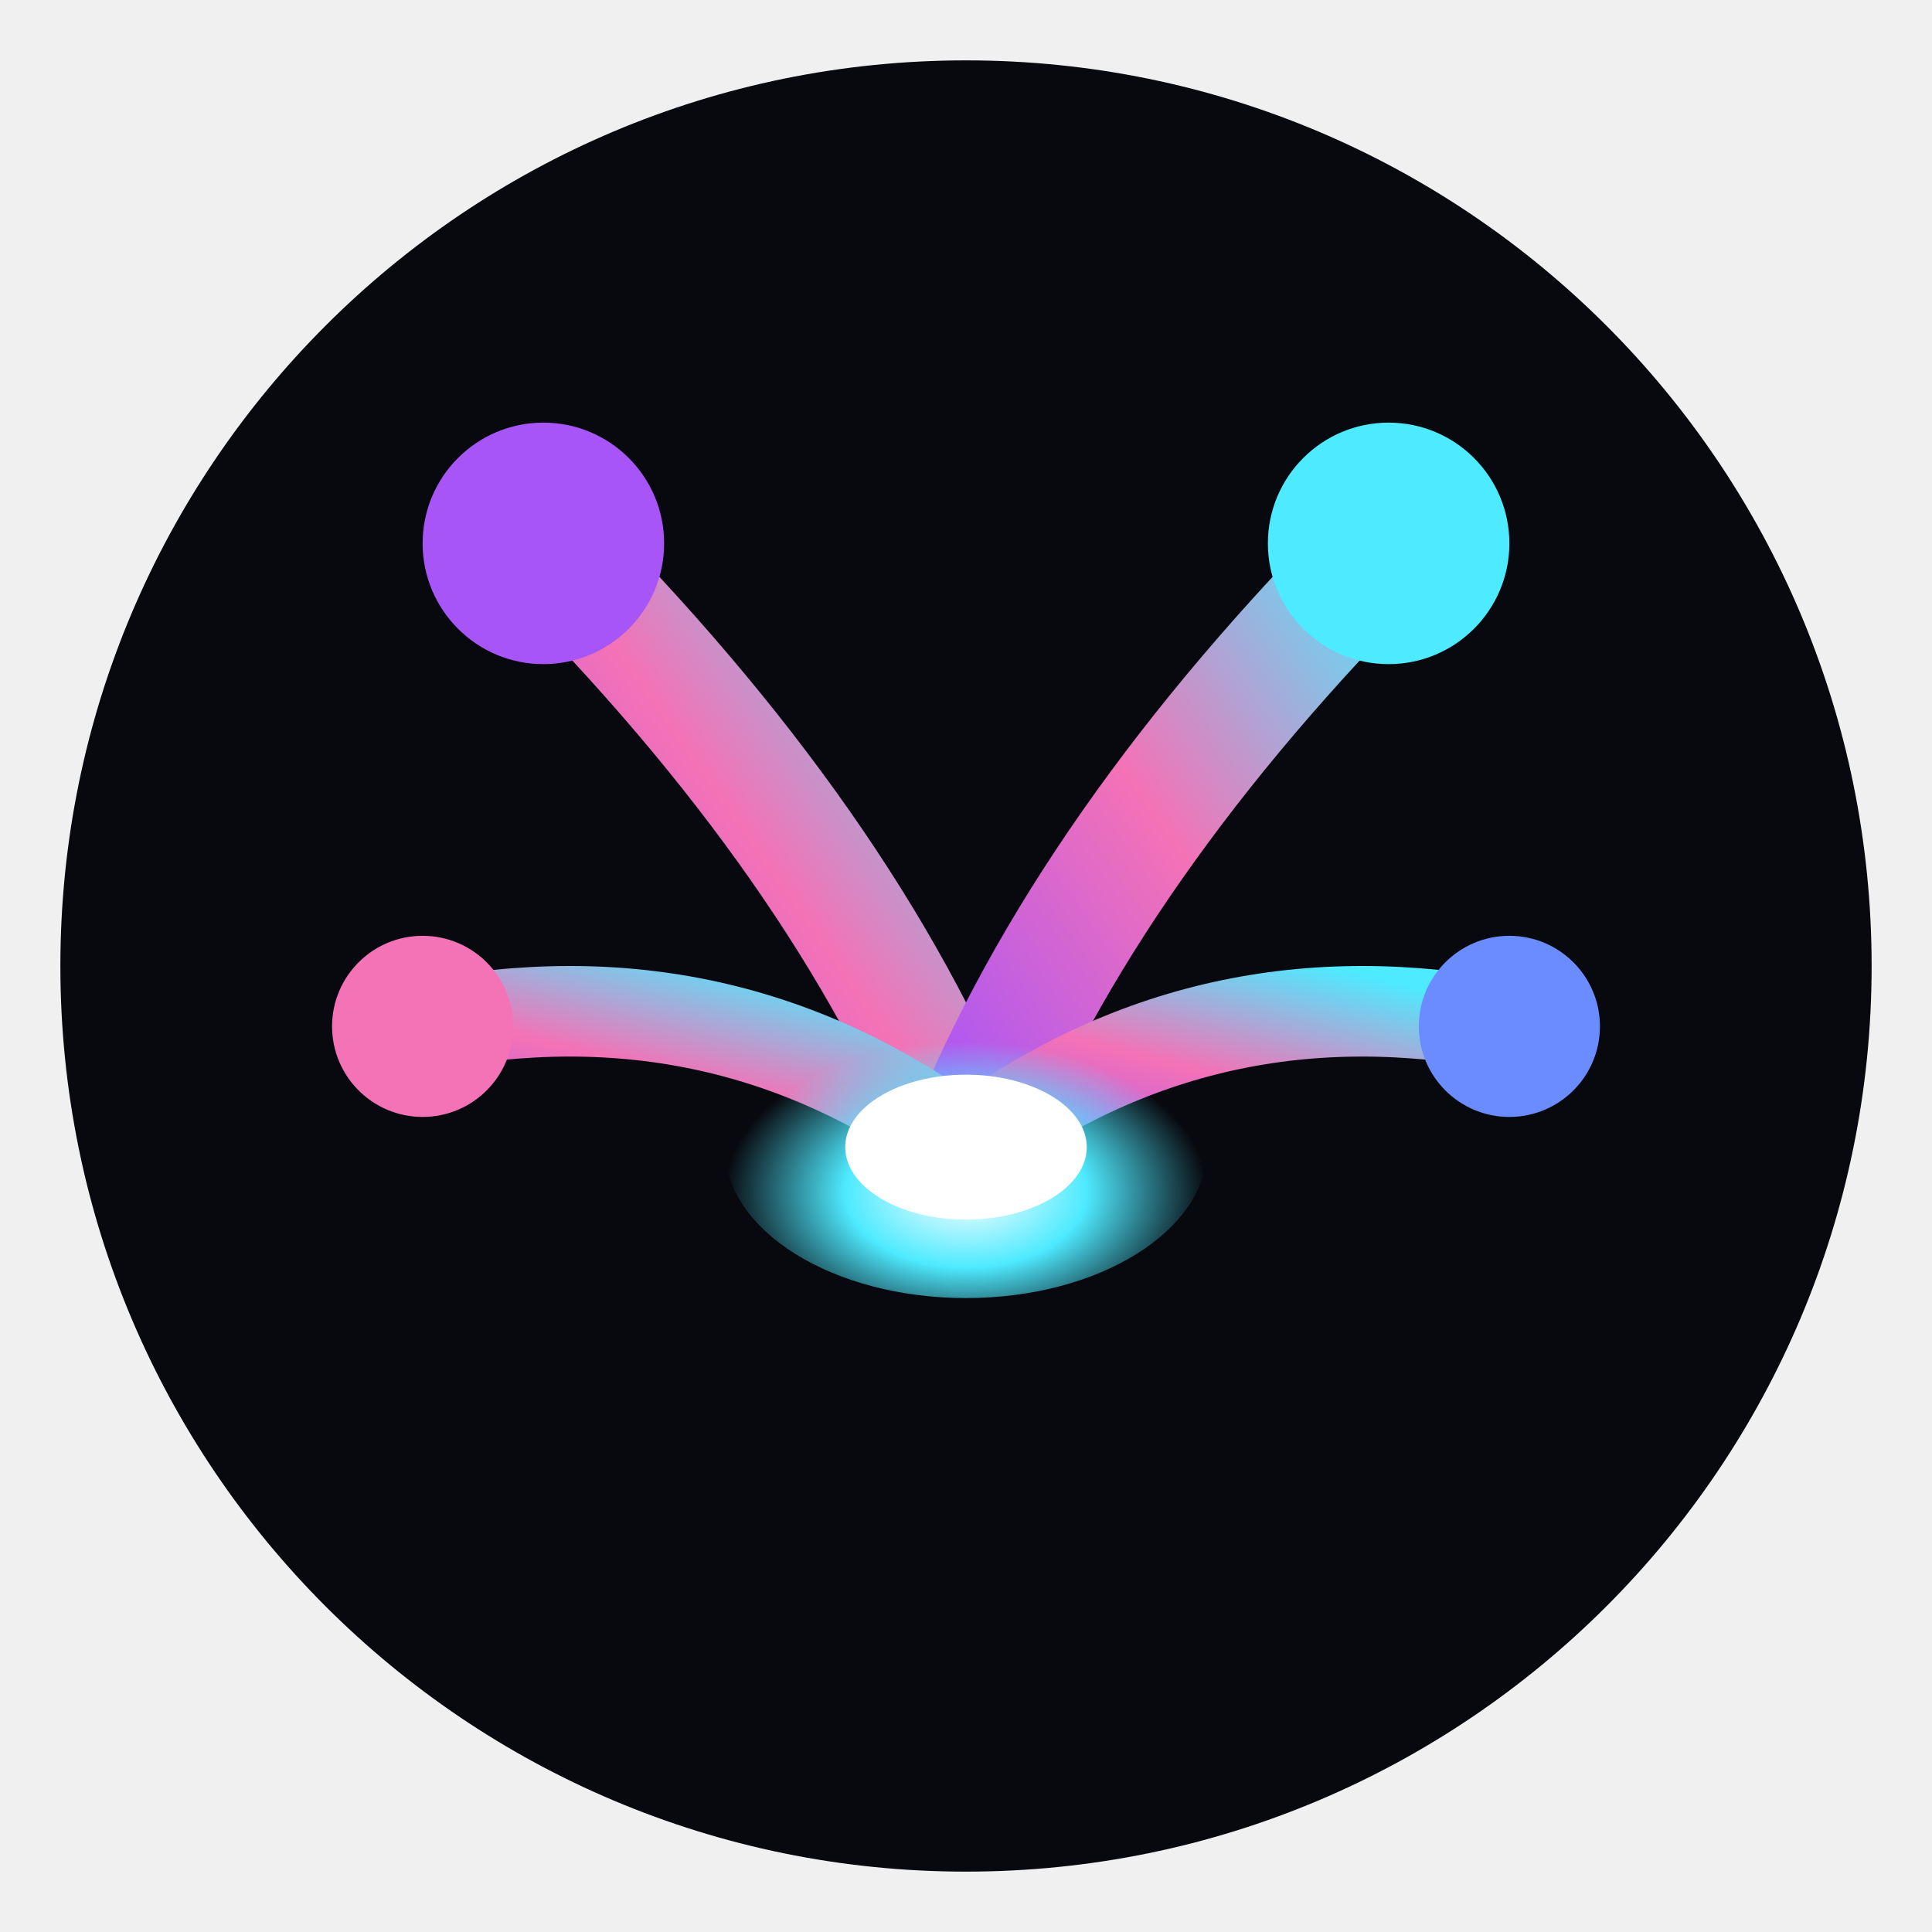
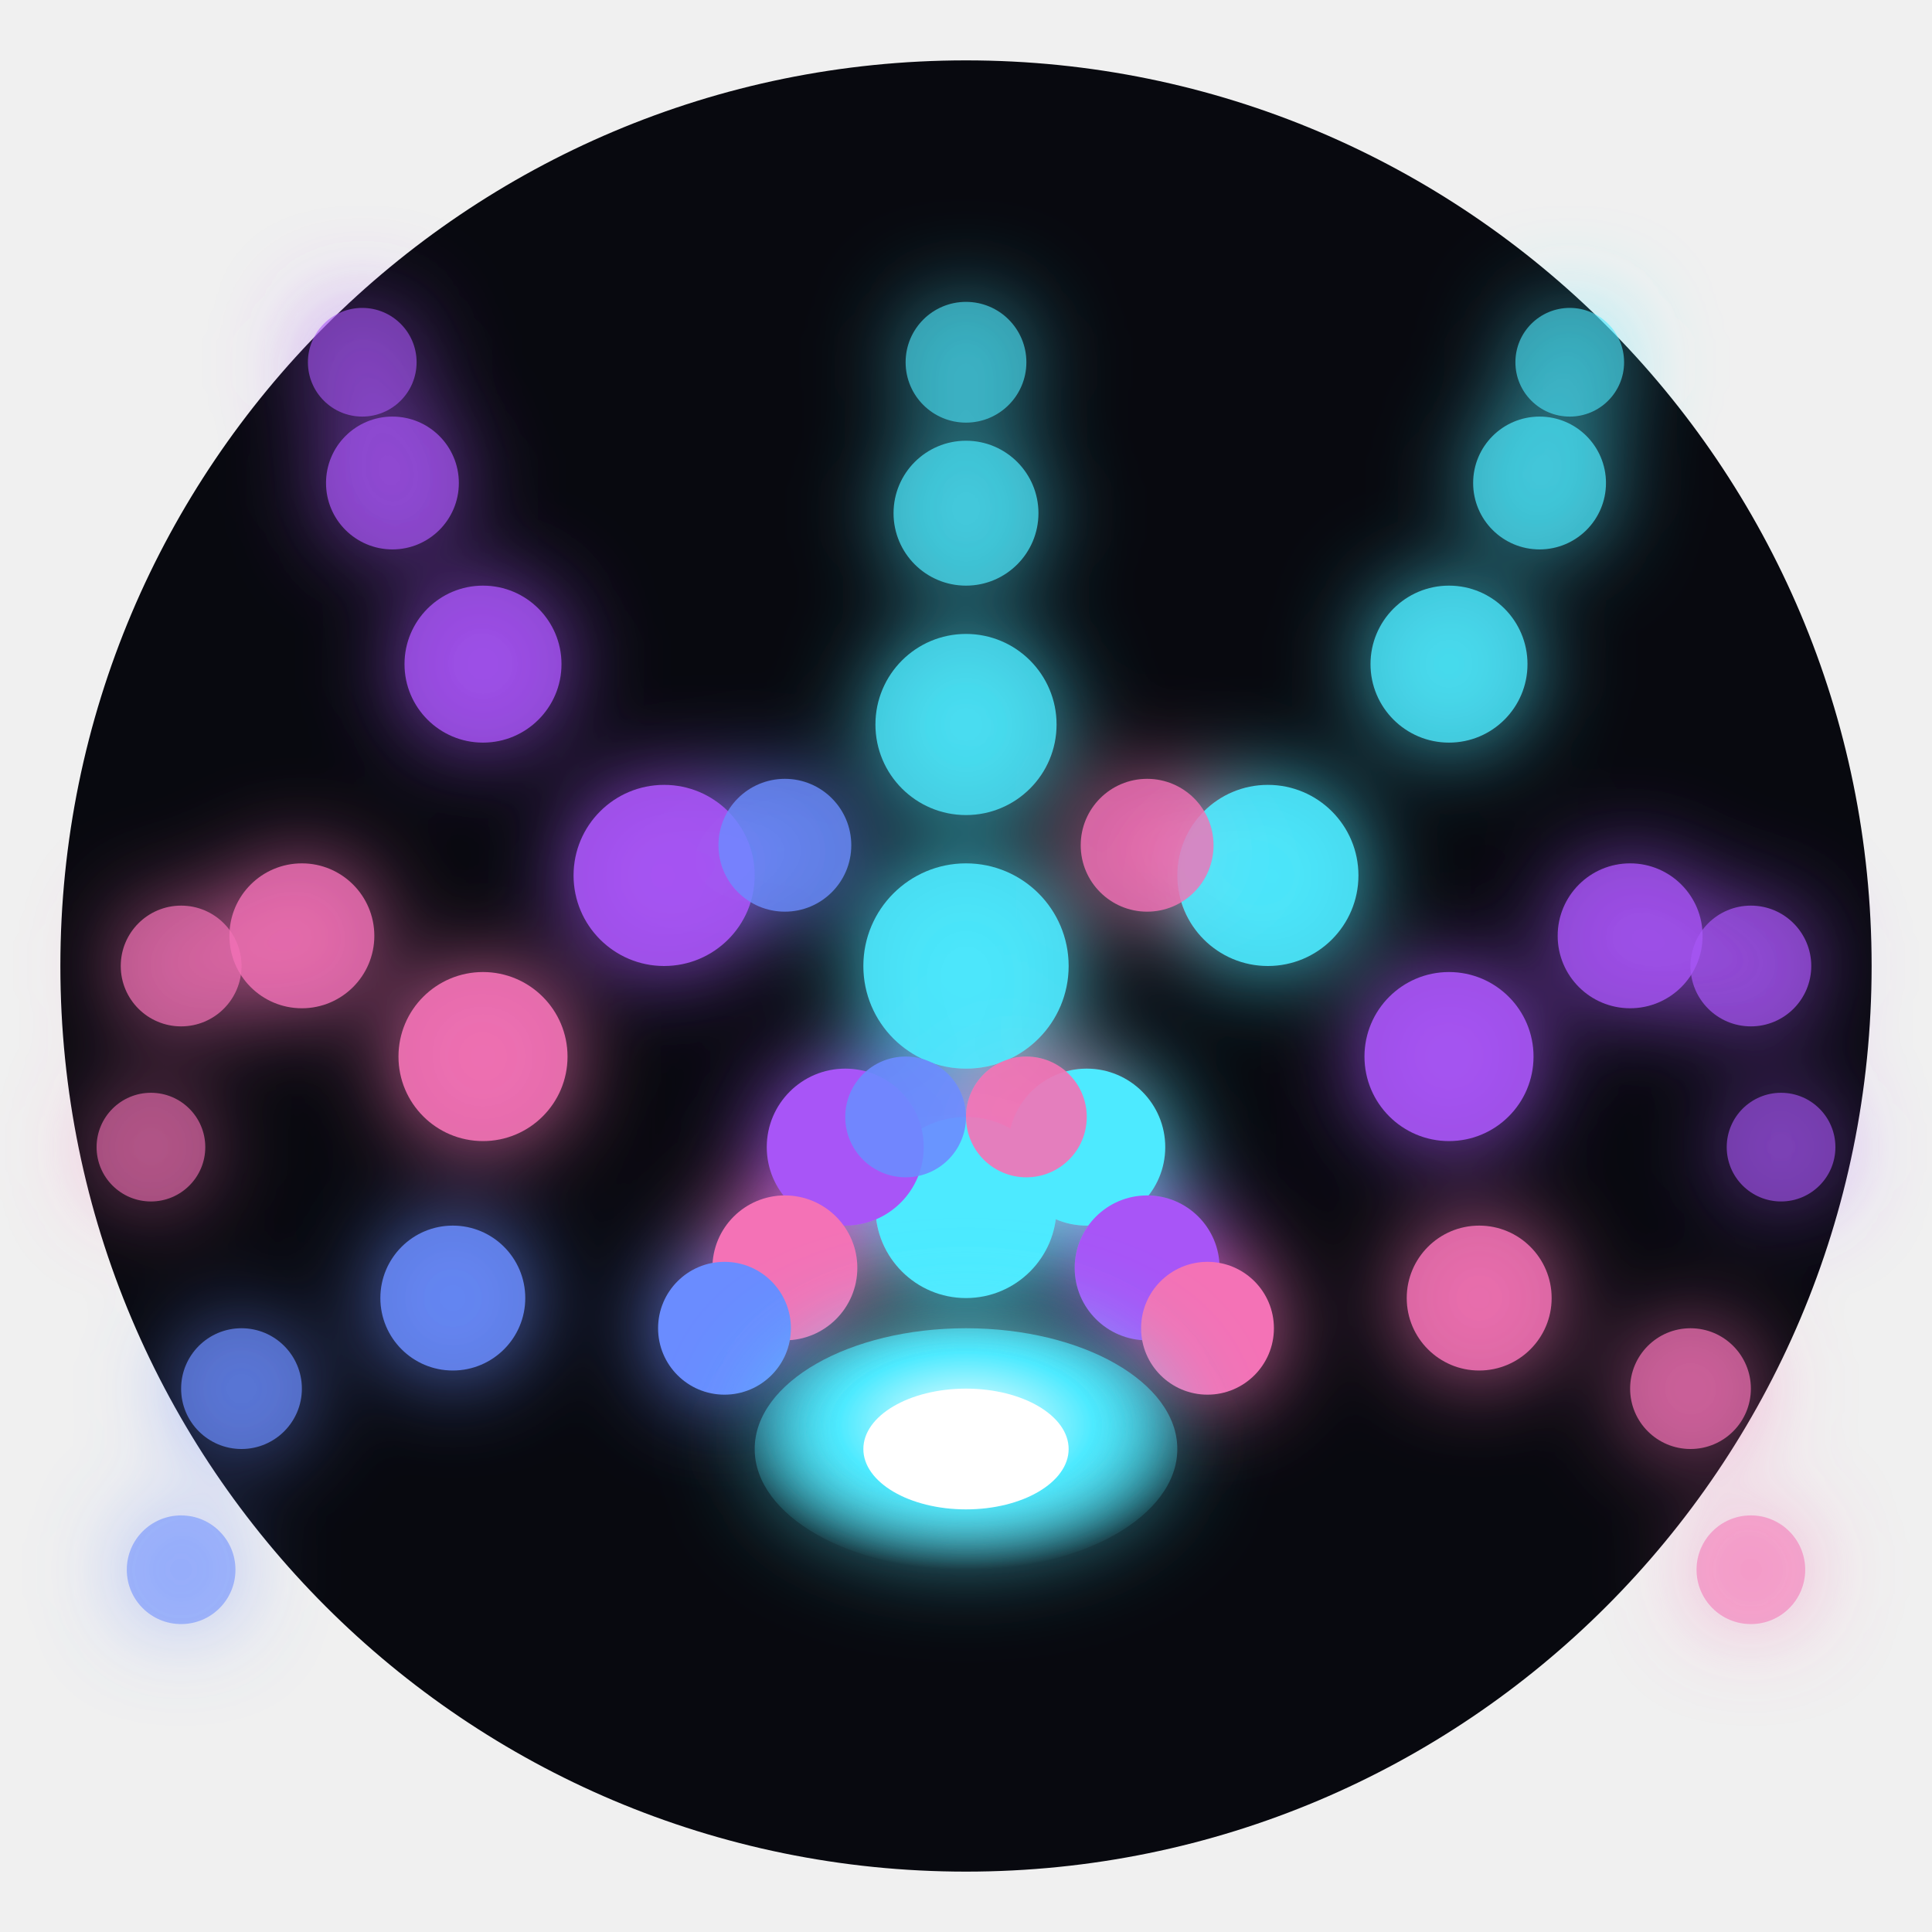
<svg xmlns="http://www.w3.org/2000/svg" viewBox="0 0 32 32" width="32" height="32">
  <defs>
-     <linearGradient id="aurora-icon" x1="0%" y1="100%" x2="100%" y2="0%">
-       <stop offset="0%" stop-color="#a855f7" />
-       <stop offset="50%" stop-color="#f472b6" />
-       <stop offset="100%" stop-color="#4eeaff" />
-     </linearGradient>
-     <radialGradient id="core-icon" cx="50%" cy="65%" r="50%">
+     <filter id="glow" x="-50%" y="-50%" width="200%" height="200%">
+       <feGaussianBlur stdDeviation="0.8" result="blur" />
+       <feMerge>
+         <feMergeNode in="blur" />
+         <feMergeNode in="SourceGraphic" />
+       </feMerge>
+     </filter>
+     <radialGradient id="core" cx="50%" cy="40%" r="60%">
      <stop offset="0%" stop-color="#fff" />
      <stop offset="50%" stop-color="#4eeaff" />
      <stop offset="100%" stop-color="#4eeaff" stop-opacity="0" />
    </radialGradient>
  </defs>
  <circle cx="16" cy="16" r="15" fill="#08090f" />
-   <g stroke="url(#aurora-icon)" fill="none" stroke-linecap="round">
-     <path d="M16 19 Q14 14 9 9" stroke-width="2" />
-     <path d="M16 19 Q18 14 23 9" stroke-width="2" />
-     <path d="M16 19 Q12 16 7 17" stroke-width="1.5" />
-     <path d="M16 19 Q20 16 25 17" stroke-width="1.5" />
-     <path d="M16 19 Q16 22 16 25" stroke-width="1.5" />
+   <g filter="url(#glow)">
+     <circle cx="16" cy="20" r="1.5" fill="#4eeaff" />
+     <circle cx="16" cy="16" r="1.7" fill="#4eeaff" opacity="0.9" />
+     <circle cx="16" cy="12" r="1.5" fill="#4eeaff" opacity="0.8" />
+     <circle cx="16" cy="8.5" r="1.2" fill="#4eeaff" opacity="0.7" />
+     <circle cx="16" cy="6" r="1" fill="#4eeaff" opacity="0.6" />
+     <circle cx="14" cy="19" r="1.3" fill="#a855f7" />
+     <circle cx="11" cy="14.5" r="1.5" fill="#a855f7" opacity="0.9" />
+     <circle cx="8" cy="11" r="1.3" fill="#a855f7" opacity="0.8" />
+     <circle cx="6.5" cy="8" r="1.1" fill="#a855f7" opacity="0.7" />
+     <circle cx="6" cy="6" r="0.9" fill="#a855f7" opacity="0.6" />
+     <circle cx="13" cy="21" r="1.2" fill="#f472b6" />
+     <circle cx="8" cy="17.5" r="1.4" fill="#f472b6" opacity="0.9" />
+     <circle cx="5" cy="15.5" r="1.2" fill="#f472b6" opacity="0.8" />
+     <circle cx="3" cy="16" r="1" fill="#f472b6" opacity="0.7" />
+     <circle cx="2.5" cy="19" r="0.9" fill="#f472b6" opacity="0.6" />
+     <circle cx="12" cy="22" r="1.1" fill="#6b8cff" />
+     <circle cx="7.5" cy="21.5" r="1.2" fill="#6b8cff" opacity="0.85" />
+     <circle cx="4" cy="23" r="1" fill="#6b8cff" opacity="0.7" />
+     <circle cx="3" cy="26" r="0.9" fill="#6b8cff" opacity="0.55" />
+     <circle cx="18" cy="19" r="1.3" fill="#4eeaff" />
+     <circle cx="21" cy="14.5" r="1.5" fill="#4eeaff" opacity="0.9" />
+     <circle cx="24" cy="11" r="1.3" fill="#4eeaff" opacity="0.8" />
+     <circle cx="25.5" cy="8" r="1.1" fill="#4eeaff" opacity="0.7" />
+     <circle cx="26" cy="6" r="0.9" fill="#4eeaff" opacity="0.6" />
+     <circle cx="19" cy="21" r="1.2" fill="#a855f7" />
+     <circle cx="24" cy="17.5" r="1.4" fill="#a855f7" opacity="0.9" />
+     <circle cx="27" cy="15.5" r="1.2" fill="#a855f7" opacity="0.8" />
+     <circle cx="29" cy="16" r="1" fill="#a855f7" opacity="0.7" />
+     <circle cx="29.5" cy="19" r="0.9" fill="#a855f7" opacity="0.6" />
+     <circle cx="20" cy="22" r="1.1" fill="#f472b6" />
+     <circle cx="24.5" cy="21.5" r="1.2" fill="#f472b6" opacity="0.85" />
+     <circle cx="28" cy="23" r="1" fill="#f472b6" opacity="0.7" />
+     <circle cx="29" cy="26" r="0.9" fill="#f472b6" opacity="0.55" />
+     <circle cx="15" cy="18.5" r="1" fill="#6b8cff" opacity="0.9" />
+     <circle cx="13" cy="14" r="1.1" fill="#6b8cff" opacity="0.8" />
+     <circle cx="17" cy="18.5" r="1" fill="#f472b6" opacity="0.9" />
+     <circle cx="19" cy="14" r="1.1" fill="#f472b6" opacity="0.8" />
  </g>
-   <circle cx="9" cy="9" r="2" fill="#a855f7" />
-   <circle cx="23" cy="9" r="2" fill="#4eeaff" />
-   <circle cx="7" cy="17" r="1.5" fill="#f472b6" />
-   <circle cx="25" cy="17" r="1.5" fill="#6b8cff" />
-   <ellipse cx="16" cy="19" rx="4" ry="2.5" fill="url(#core-icon)" />
-   <ellipse cx="16" cy="19" rx="2" ry="1.2" fill="#fff" />
+   <ellipse cx="16" cy="24" rx="3.5" ry="2" fill="url(#core)" filter="url(#glow)" />
+   <ellipse cx="16" cy="24" rx="1.7" ry="1" fill="#fff" />
</svg>
